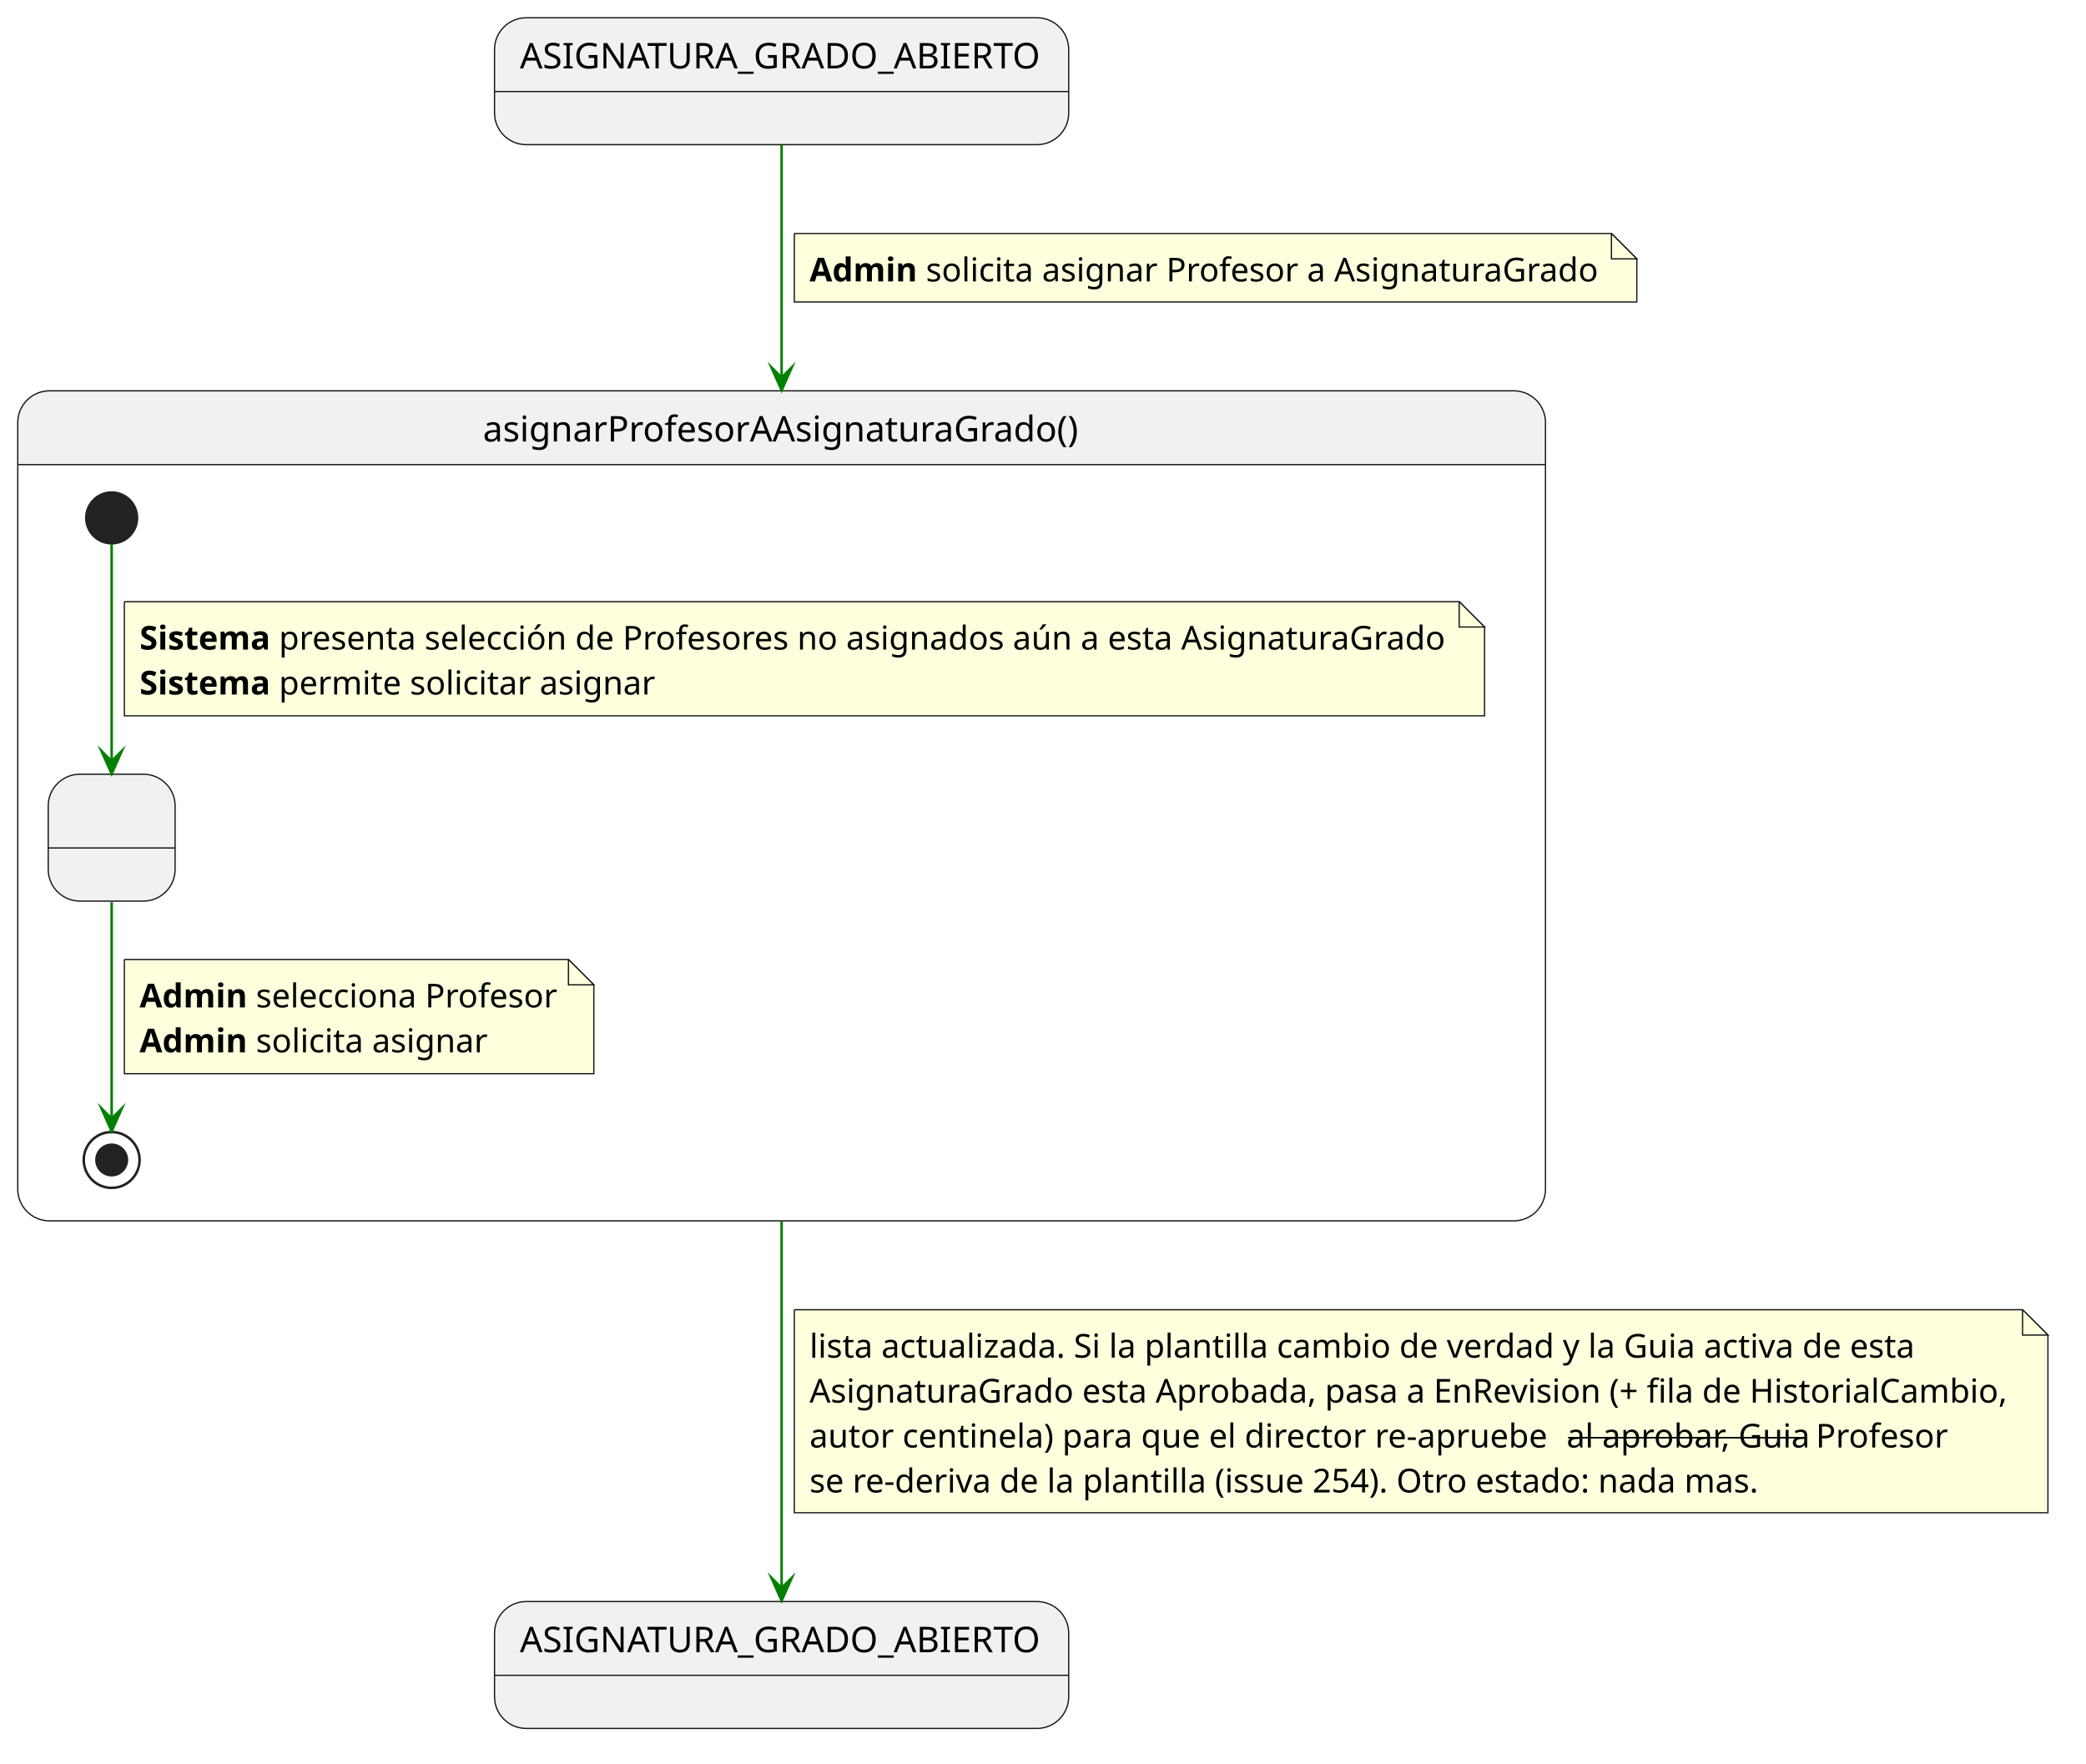
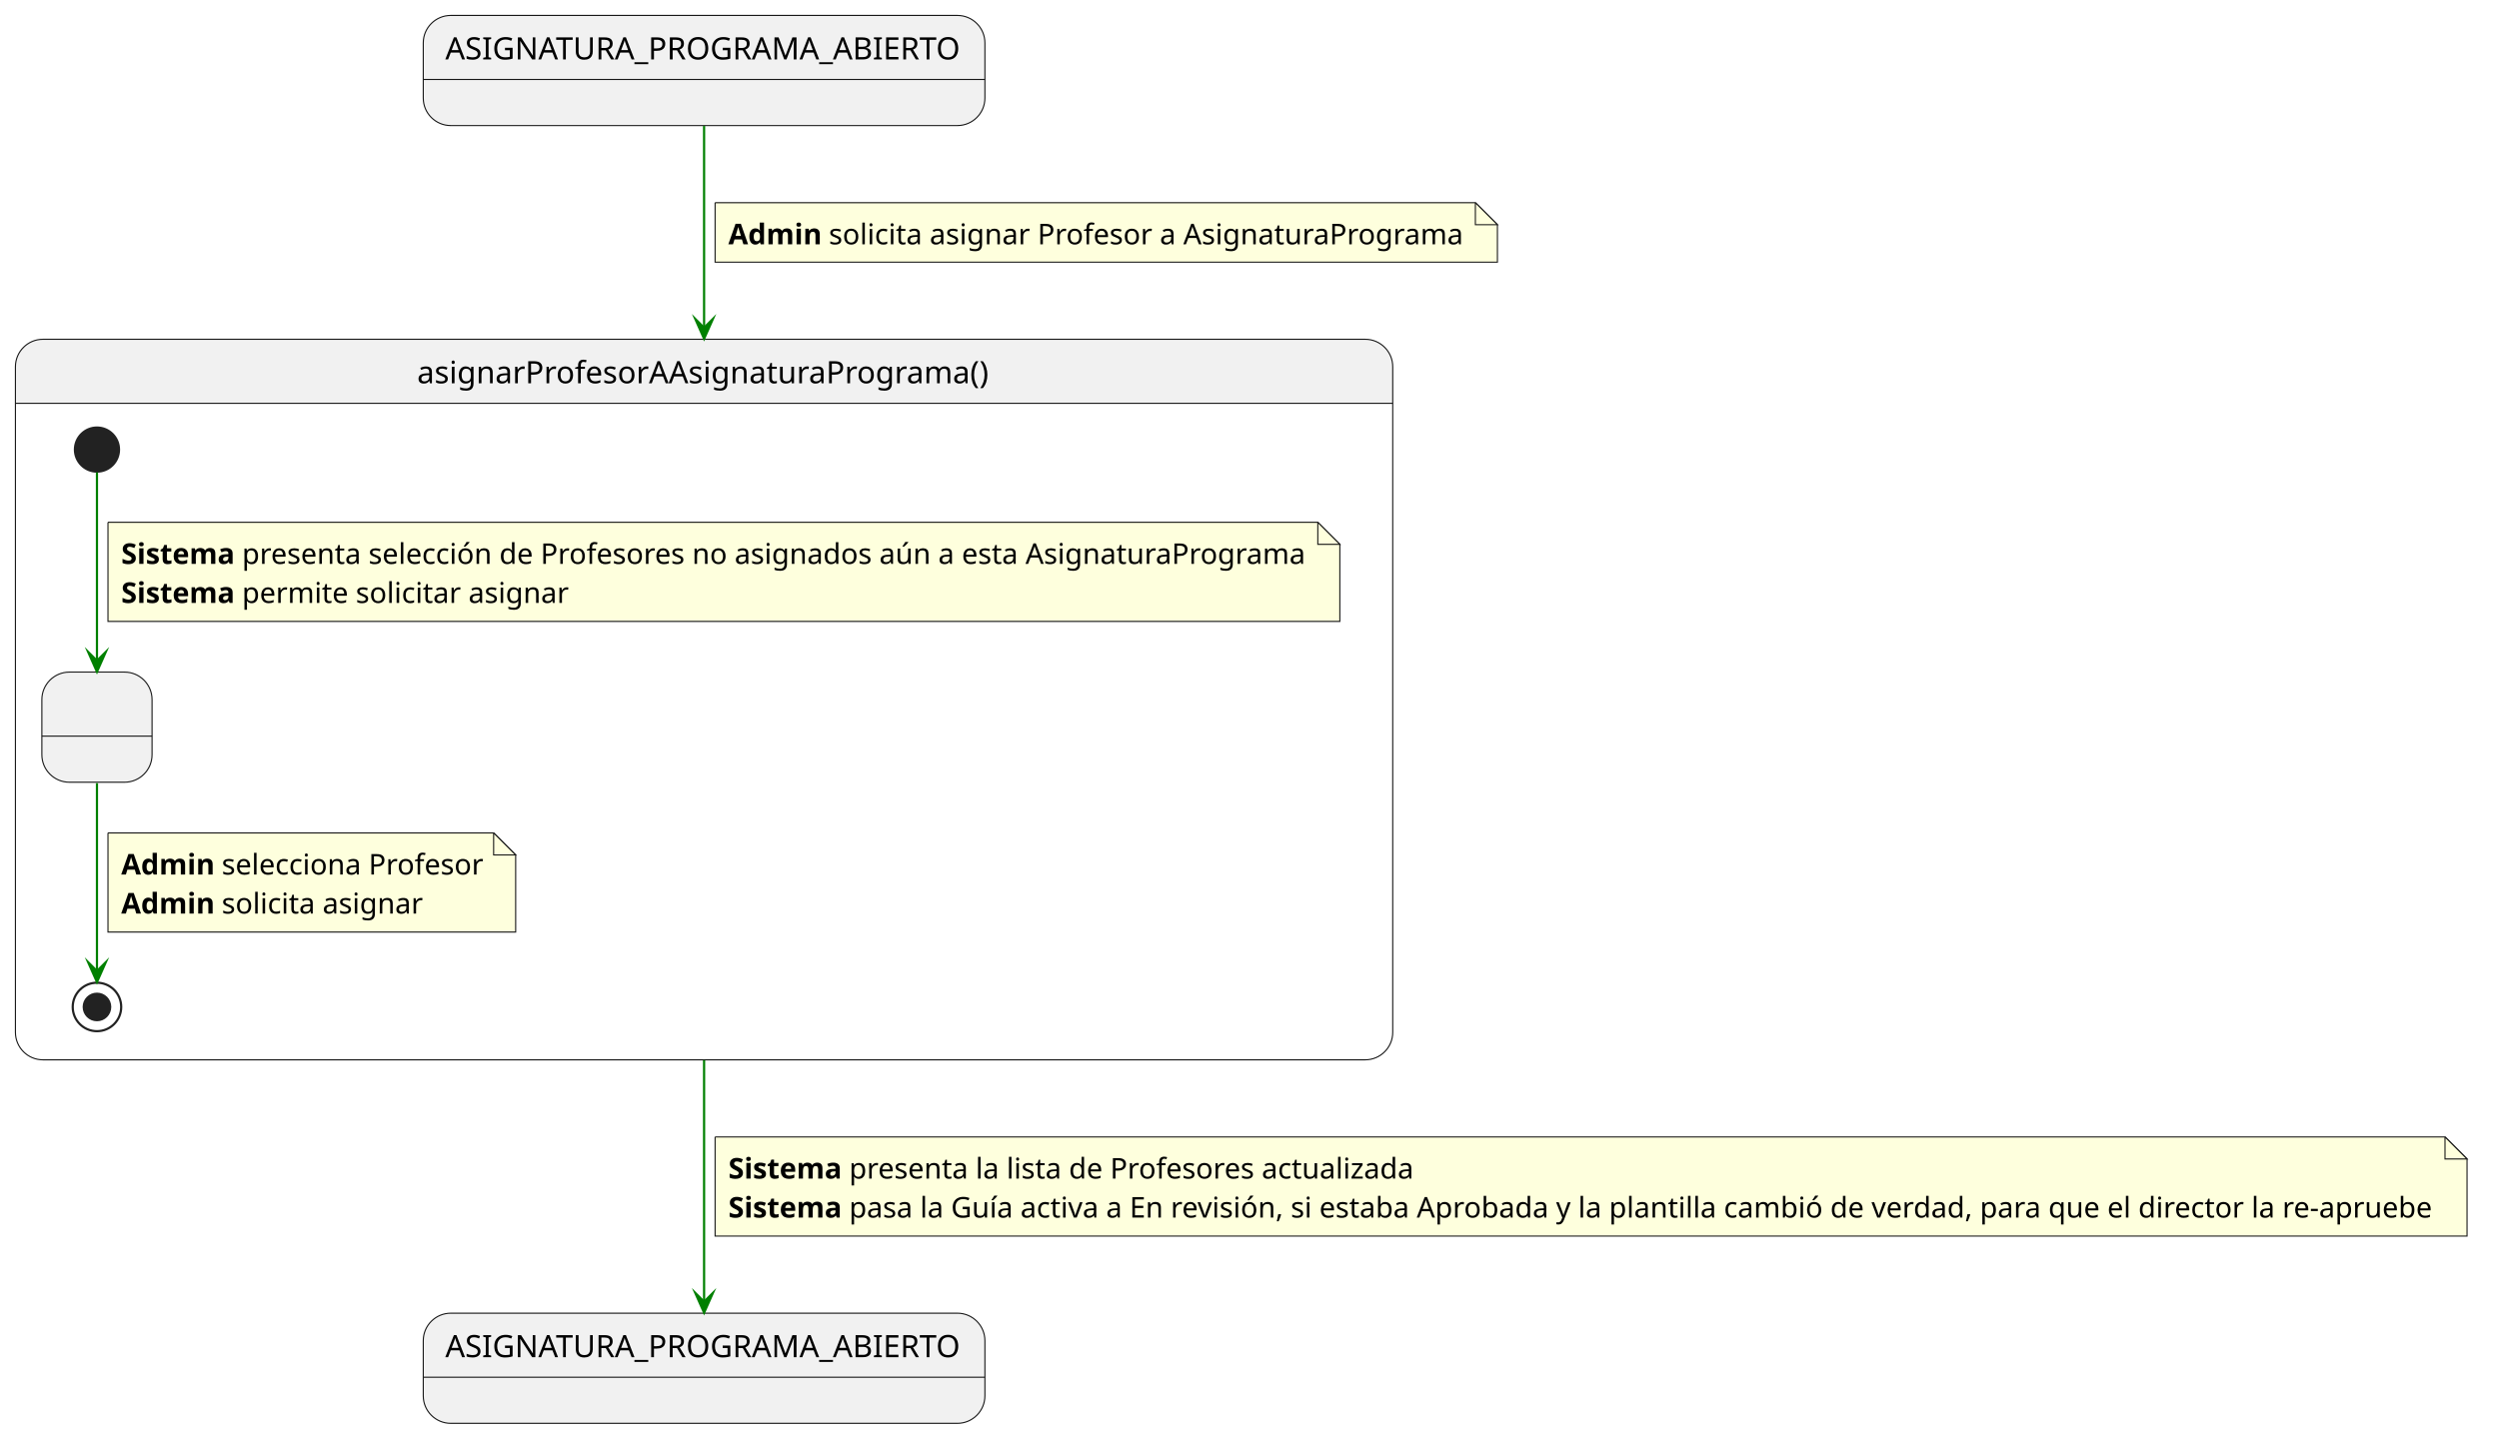
- <svg xmlns="http://www.w3.org/2000/svg" version="1.1" data-diagram-type="STATE" style="width:822px;height:695px;background:#FFFFFF;" width="822px" height="695px" viewBox="0 0 822 695" zoomAndPan="magnify" preserveAspectRatio="none" contentStyleType="text/css">
+ <svg xmlns="http://www.w3.org/2000/svg" version="1.1" data-diagram-type="STATE" style="width:1134px;height:660px;background:#FFFFFF;" width="1134px" height="660px" viewBox="0 0 1134 660" zoomAndPan="magnify" preserveAspectRatio="none" contentStyleType="text/css">
  <defs />
  <g font-family="sans-serif" lengthAdjust="spacing">
-     <g class="entity" data-qualified-name="ASIGNATURA_GRADO_ABIERTO" id="ent0001" data-source-line="4">
-       <rect x="194.87" y="7" width="226.261" height="50" fill="#F1F1F1" style="stroke:#181818;stroke-width:0.5;" rx="12.5" ry="12.5" />
-       <line x1="194.87" y1="36.068" x2="421.131" y2="36.068" style="stroke:#181818;stroke-width:0.5;" />
-       <text x="204.87" y="26.966" fill="#000" font-size="14" textLength="206.261">ASIGNATURA_GRADO_ABIERTO</text>
+     <g class="entity" data-qualified-name="ASIGNATURA_PROGRAMA_ABIERTO" id="ent0001" data-source-line="4">
+       <rect x="192.07" y="7" width="254.863" height="50" fill="#F1F1F1" style="stroke:#181818;stroke-width:0.5;" rx="12.5" ry="12.5" />
+       <line x1="192.07" y1="36.068" x2="446.933" y2="36.068" style="stroke:#181818;stroke-width:0.5;" />
+       <text x="202.07" y="26.966" fill="#000" font-size="14" textLength="234.863">ASIGNATURA_PROGRAMA_ABIERTO</text>
    </g>
-     <g class="entity" data-qualified-name="ASIGNATURA_GRADO_ABIERTO_SALIDA" id="ent0002" data-source-line="5">
-       <rect x="194.87" y="631.07" width="226.261" height="50" fill="#F1F1F1" style="stroke:#181818;stroke-width:0.5;" rx="12.5" ry="12.5" />
-       <line x1="194.87" y1="660.138" x2="421.131" y2="660.138" style="stroke:#181818;stroke-width:0.5;" />
-       <text x="204.87" y="651.036" fill="#000" font-size="14" textLength="206.261">ASIGNATURA_GRADO_ABIERTO</text>
+     <g class="entity" data-qualified-name="ASIGNATURA_PROGRAMA_ABIERTO_SALIDA" id="ent0002" data-source-line="5">
+       <rect x="192.07" y="596.07" width="254.863" height="50" fill="#F1F1F1" style="stroke:#181818;stroke-width:0.5;" rx="12.5" ry="12.5" />
+       <line x1="192.07" y1="625.138" x2="446.933" y2="625.138" style="stroke:#181818;stroke-width:0.5;" />
+       <text x="202.07" y="616.036" fill="#000" font-size="14" textLength="234.863">ASIGNATURA_PROGRAMA_ABIERTO</text>
    </g>
-     <g class="entity" data-qualified-name="asignarProfesorAAsignaturaGrado" id="ent0003" data-source-line="12">
-       <path d="M19.5,154 L596.5,154 A12.5,12.5 0 0 1 609,166.5 L609,183.068 L7,183.068 L7,166.5 A12.5,12.5 0 0 1 19.5,154" fill="#F1F1F1" />
-       <rect x="7" y="154" width="602" height="327.068" fill="none" style="stroke:#181818;stroke-width:0.5;" rx="12.5" ry="12.5" />
-       <line x1="7" y1="183.068" x2="609" y2="183.068" style="stroke:#181818;stroke-width:0.5;" />
-       <text x="190.281" y="173.966" fill="#000" font-size="14" textLength="235.437">asignarProfesorAAsignaturaGrado()</text>
-       <g class="entity" data-qualified-name="asignarProfesorAAsignaturaGrado.SolicitandoDatos" id="ent0004" data-source-line="14">
+     <g class="entity" data-qualified-name="asignarProfesorAAsignaturaPrograma" id="ent0003" data-source-line="12">
+       <path d="M19.5,154 L619.5,154 A12.5,12.5 0 0 1 632,166.5 L632,183.068 L7,183.068 L7,166.5 A12.5,12.5 0 0 1 19.5,154" fill="#F1F1F1" />
+       <rect x="7" y="154" width="625" height="327.068" fill="none" style="stroke:#181818;stroke-width:0.5;" rx="12.5" ry="12.5" />
+       <line x1="7" y1="183.068" x2="632" y2="183.068" style="stroke:#181818;stroke-width:0.5;" />
+       <text x="189.279" y="173.966" fill="#000" font-size="14" textLength="260.441">asignarProfesorAAsignaturaPrograma()</text>
+       <g class="entity" data-qualified-name="asignarProfesorAAsignaturaPrograma.SolicitandoDatos" id="ent0004" data-source-line="14">
        <rect x="19" y="305.068" width="50" height="50" fill="#F1F1F1" style="stroke:#181818;stroke-width:0.5;" rx="12.5" ry="12.5" />
        <line x1="19" y1="334.136" x2="69" y2="334.136" style="stroke:#181818;stroke-width:0.5;" />
        <text x="42.18" y="325.034" fill="#000" font-size="14"> </text>
      </g>
-       <g class="start_entity" data-qualified-name="asignarProfesorAAsignaturaGrado..start.asignarProfesorAAsignaturaGrado" id="ent0006" data-source-line="16">
+       <g class="start_entity" data-qualified-name="asignarProfesorAAsignaturaPrograma..start.asignarProfesorAAsignaturaPrograma" id="ent0006" data-source-line="16">
        <ellipse cx="44" cy="204.068" rx="10" ry="10" fill="#222" style="stroke:#222;stroke-width:1;" />
      </g>
-       <g class="end_entity" data-qualified-name="asignarProfesorAAsignaturaGrado..end.asignarProfesorAAsignaturaGrado" id="ent0008" data-source-line="22">
+       <g class="end_entity" data-qualified-name="asignarProfesorAAsignaturaPrograma..end.asignarProfesorAAsignaturaPrograma" id="ent0008" data-source-line="22">
        <ellipse cx="44" cy="457.068" rx="11" ry="11" fill="none" style="stroke:#222;stroke-width:1;" />
        <ellipse cx="44" cy="457.068" rx="6" ry="6" fill="#222" style="stroke:#222;stroke-width:1;" />
      </g>
      <g class="link" data-entity-1="ent0006" data-entity-2="ent0004" id="lnk7" data-source-line="16" data-link-type="dependency">
-         <path d="M44,214.388 C44,233.428 44,272.308 44,299.928" style="stroke:#008000;stroke-width:1;" fill="none" id="*start*asignarProfesorAAsignaturaGrado-to-SolicitandoDatos" />
+         <path d="M44,214.388 C44,233.428 44,272.308 44,299.928" style="stroke:#008000;stroke-width:1;" fill="none" id="*start*asignarProfesorAAsignaturaPrograma-to-SolicitandoDatos" />
        <polygon points="44,304.928,48,295.928,44,299.928,40,295.928,44,304.928" fill="#008000" style="stroke:#008000;stroke-width:1;stroke-linejoin:miter;stroke-miterlimit:10;" />
-         <path d="M49,237.068 L49,282.068 L585,282.068 L585,247.068 L575,237.068 L49,237.068" style="stroke:#181818;stroke-width:0.5;" fill="#FEFFDD" />
-         <path d="M575,237.068 L575,247.068 L585,247.068 L575,237.068" style="stroke:#181818;stroke-width:0.5;" fill="#FEFFDD" />
-         <text x="55" y="255.965" fill="#000" font-size="13" textLength="51.532" font-weight="700">Sistema</text>
-         <text x="109.912" y="255.965" fill="#000" font-size="13" textLength="460.889">presenta selección de Profesores no asignados aún a esta AsignaturaGrado</text>
-         <text x="55" y="273.671" fill="#000" font-size="13" textLength="51.532" font-weight="700">Sistema</text>
-         <text x="109.912" y="273.671" fill="#000" font-size="13" textLength="148.304">permite solicitar asignar</text>
+         <path d="M49,237.068 L49,282.068 L608,282.068 L608,247.068 L598,237.068 L49,237.068" style="stroke:#181818;stroke-width:0.5;" fill="#FEFFDD" />
+         <path d="M598,237.068 L598,247.068 L608,247.068 L598,237.068" style="stroke:#181818;stroke-width:0.5;" fill="#FEFFDD" />
+         <text x="55" y="255.965" fill="#000" font-size="13" textLength="51.441" font-weight="700">Sistema</text>
+         <text x="109.821" y="255.965" fill="#000" font-size="13" textLength="484.107">presenta selección de Profesores no asignados aún a esta AsignaturaPrograma</text>
+         <text x="55" y="273.671" fill="#000" font-size="13" textLength="51.441" font-weight="700">Sistema</text>
+         <text x="109.821" y="273.671" fill="#000" font-size="13" textLength="148.304">permite solicitar asignar</text>
      </g>
      <g class="link" data-entity-1="ent0004" data-entity-2="ent0008" id="lnk9" data-source-line="22" data-link-type="dependency">
-         <path d="M44,355.468 C44,382.888 44,421.148 44,440.768" style="stroke:#008000;stroke-width:1;" fill="none" id="SolicitandoDatos-to-*end*asignarProfesorAAsignaturaGrado" />
+         <path d="M44,355.468 C44,382.888 44,421.148 44,440.768" style="stroke:#008000;stroke-width:1;" fill="none" id="SolicitandoDatos-to-*end*asignarProfesorAAsignaturaPrograma" />
        <polygon points="44,445.768,48,436.768,44,440.768,40,436.768,44,445.768" fill="#008000" style="stroke:#008000;stroke-width:1;stroke-linejoin:miter;stroke-miterlimit:10;" />
        <path d="M49,378.068 L49,423.068 L234,423.068 L234,388.068 L224,378.068 L49,378.068" style="stroke:#181818;stroke-width:0.5;" fill="#FEFFDD" />
        <path d="M224,378.068 L224,388.068 L234,388.068 L224,378.068" style="stroke:#181818;stroke-width:0.5;" fill="#FEFFDD" />
-         <text x="55" y="396.965" fill="#000" font-size="13" textLength="42.471" font-weight="700">Admin</text>
-         <text x="100.851" y="396.965" fill="#000" font-size="13" textLength="119.015">selecciona Profesor</text>
-         <text x="55" y="414.671" fill="#000" font-size="13" textLength="42.471" font-weight="700">Admin</text>
-         <text x="100.851" y="414.671" fill="#000" font-size="13" textLength="91.325">solicita asignar</text>
+         <text x="55" y="396.965" fill="#000" font-size="13" textLength="42.224" font-weight="700">Admin</text>
+         <text x="100.604" y="396.965" fill="#000" font-size="13" textLength="119.015">selecciona Profesor</text>
+         <text x="55" y="414.671" fill="#000" font-size="13" textLength="42.224" font-weight="700">Admin</text>
+         <text x="100.604" y="414.671" fill="#000" font-size="13" textLength="91.325">solicita asignar</text>
      </g>
    </g>
    <g class="link" data-entity-1="ent0001" data-entity-2="ent0003" id="lnk5" data-source-line="7" data-link-type="dependency">
-       <path d="M308,57.18 C308,79.81 308,110.76 308,148.77" style="stroke:#008000;stroke-width:1;" fill="none" id="ASIGNATURA_GRADO_ABIERTO-to-asignarProfesorAAsignaturaGrado" />
-       <polygon points="308,153.77,312,144.77,308,148.77,304,144.77,308,153.77" fill="#008000" style="stroke:#008000;stroke-width:1;stroke-linejoin:miter;stroke-miterlimit:10;" />
-       <path d="M313,92 L313,119 L645,119 L645,102 L635,92 L313,92" style="stroke:#181818;stroke-width:0.5;" fill="#FEFFDD" />
-       <path d="M635,92 L635,102 L645,102 L635,92" style="stroke:#181818;stroke-width:0.5;" fill="#FEFFDD" />
-       <text x="319" y="110.897" fill="#000" font-size="13" textLength="42.471" font-weight="700">Admin</text>
-       <text x="364.851" y="110.897" fill="#000" font-size="13" textLength="265.707">solicita asignar Profesor a AsignaturaGrado</text>
+       <path d="M319.5,57.18 C319.5,79.81 319.5,110.76 319.5,148.77" style="stroke:#008000;stroke-width:1;" fill="none" id="ASIGNATURA_PROGRAMA_ABIERTO-to-asignarProfesorAAsignaturaPrograma" />
+       <polygon points="319.5,153.77,323.5,144.77,319.5,148.77,315.5,144.77,319.5,153.77" fill="#008000" style="stroke:#008000;stroke-width:1;stroke-linejoin:miter;stroke-miterlimit:10;" />
+       <path d="M324.5,92 L324.5,119 L679.5,119 L679.5,102 L669.5,92 L324.5,92" style="stroke:#181818;stroke-width:0.5;" fill="#FEFFDD" />
+       <path d="M669.5,92 L669.5,102 L679.5,102 L669.5,92" style="stroke:#181818;stroke-width:0.5;" fill="#FEFFDD" />
+       <text x="330.5" y="110.897" fill="#000" font-size="13" textLength="42.224" font-weight="700">Admin</text>
+       <text x="376.104" y="110.897" fill="#000" font-size="13" textLength="288.925">solicita asignar Profesor a AsignaturaPrograma</text>
    </g>
    <g class="link" data-entity-1="ent0003" data-entity-2="ent0002" id="lnk10" data-source-line="29" data-link-type="dependency">
-       <path d="M308,481.38 C308,539.6 308,593.68 308,625.72" style="stroke:#008000;stroke-width:1;" fill="none" id="asignarProfesorAAsignaturaGrado-to-ASIGNATURA_GRADO_ABIERTO_SALIDA" />
-       <polygon points="308,630.72,312,621.72,308,625.72,304,621.72,308,630.72" fill="#008000" style="stroke:#008000;stroke-width:1;stroke-linejoin:miter;stroke-miterlimit:10;" />
-       <path d="M313,516.07 L313,596.07 L807,596.07 L807,526.07 L797,516.07 L313,516.07" style="stroke:#181818;stroke-width:0.5;" fill="#FEFFDD" />
-       <path d="M797,516.07 L797,526.07 L807,526.07 L797,516.07" style="stroke:#181818;stroke-width:0.5;" fill="#FEFFDD" />
-       <text x="319" y="534.967" fill="#000" font-size="13" textLength="435.747">lista actualizada. Si la plantilla cambio de verdad y la Guia activa de esta</text>
-       <text x="319" y="552.673" fill="#000" font-size="13" textLength="473.005">AsignaturaGrado esta Aprobada, pasa a EnRevision (+ fila de HistorialCambio,</text>
-       <text x="319" y="570.379" fill="#000" font-size="13" textLength="291.551">autor centinela) para que el director re-apruebe</text>
-       <text x="617.311" y="570.379" fill="#000" font-size="13" textLength="98.215" text-decoration="line-through">al aprobar, Guia</text>
-       <text x="715.526" y="570.379" fill="#000" font-size="13" textLength="52.364">Profesor</text>
-       <text x="319" y="588.085" fill="#000" font-size="13" textLength="374.4">se re-deriva de la plantilla (issue 254). Otro estado: nada mas.</text>
+       <path d="M319.5,481.22 C319.5,526.28 319.5,564.91 319.5,590.88" style="stroke:#008000;stroke-width:1;" fill="none" id="asignarProfesorAAsignaturaPrograma-to-ASIGNATURA_PROGRAMA_ABIERTO_SALIDA" />
+       <polygon points="319.5,595.88,323.5,586.88,319.5,590.88,315.5,586.88,319.5,595.88" fill="#008000" style="stroke:#008000;stroke-width:1;stroke-linejoin:miter;stroke-miterlimit:10;" />
+       <path d="M324.5,516.07 L324.5,561.07 L1119.5,561.07 L1119.5,526.07 L1109.5,516.07 L324.5,516.07" style="stroke:#181818;stroke-width:0.5;" fill="#FEFFDD" />
+       <path d="M1109.5,516.07 L1109.5,526.07 L1119.5,526.07 L1109.5,516.07" style="stroke:#181818;stroke-width:0.5;" fill="#FEFFDD" />
+       <text x="330.5" y="534.967" fill="#000" font-size="13" textLength="51.441" font-weight="700">Sistema</text>
+       <text x="385.321" y="534.967" fill="#000" font-size="13" textLength="256.945">presenta la lista de Profesores actualizada</text>
+       <text x="330.5" y="552.673" fill="#000" font-size="13" textLength="51.441" font-weight="700">Sistema</text>
+       <text x="385.321" y="552.673" fill="#000" font-size="13" textLength="720.161">pasa la Guía activa a En revisión, si estaba Aprobada y la plantilla cambió de verdad, para que el director la re-apruebe</text>
    </g>
  </g>
</svg>
